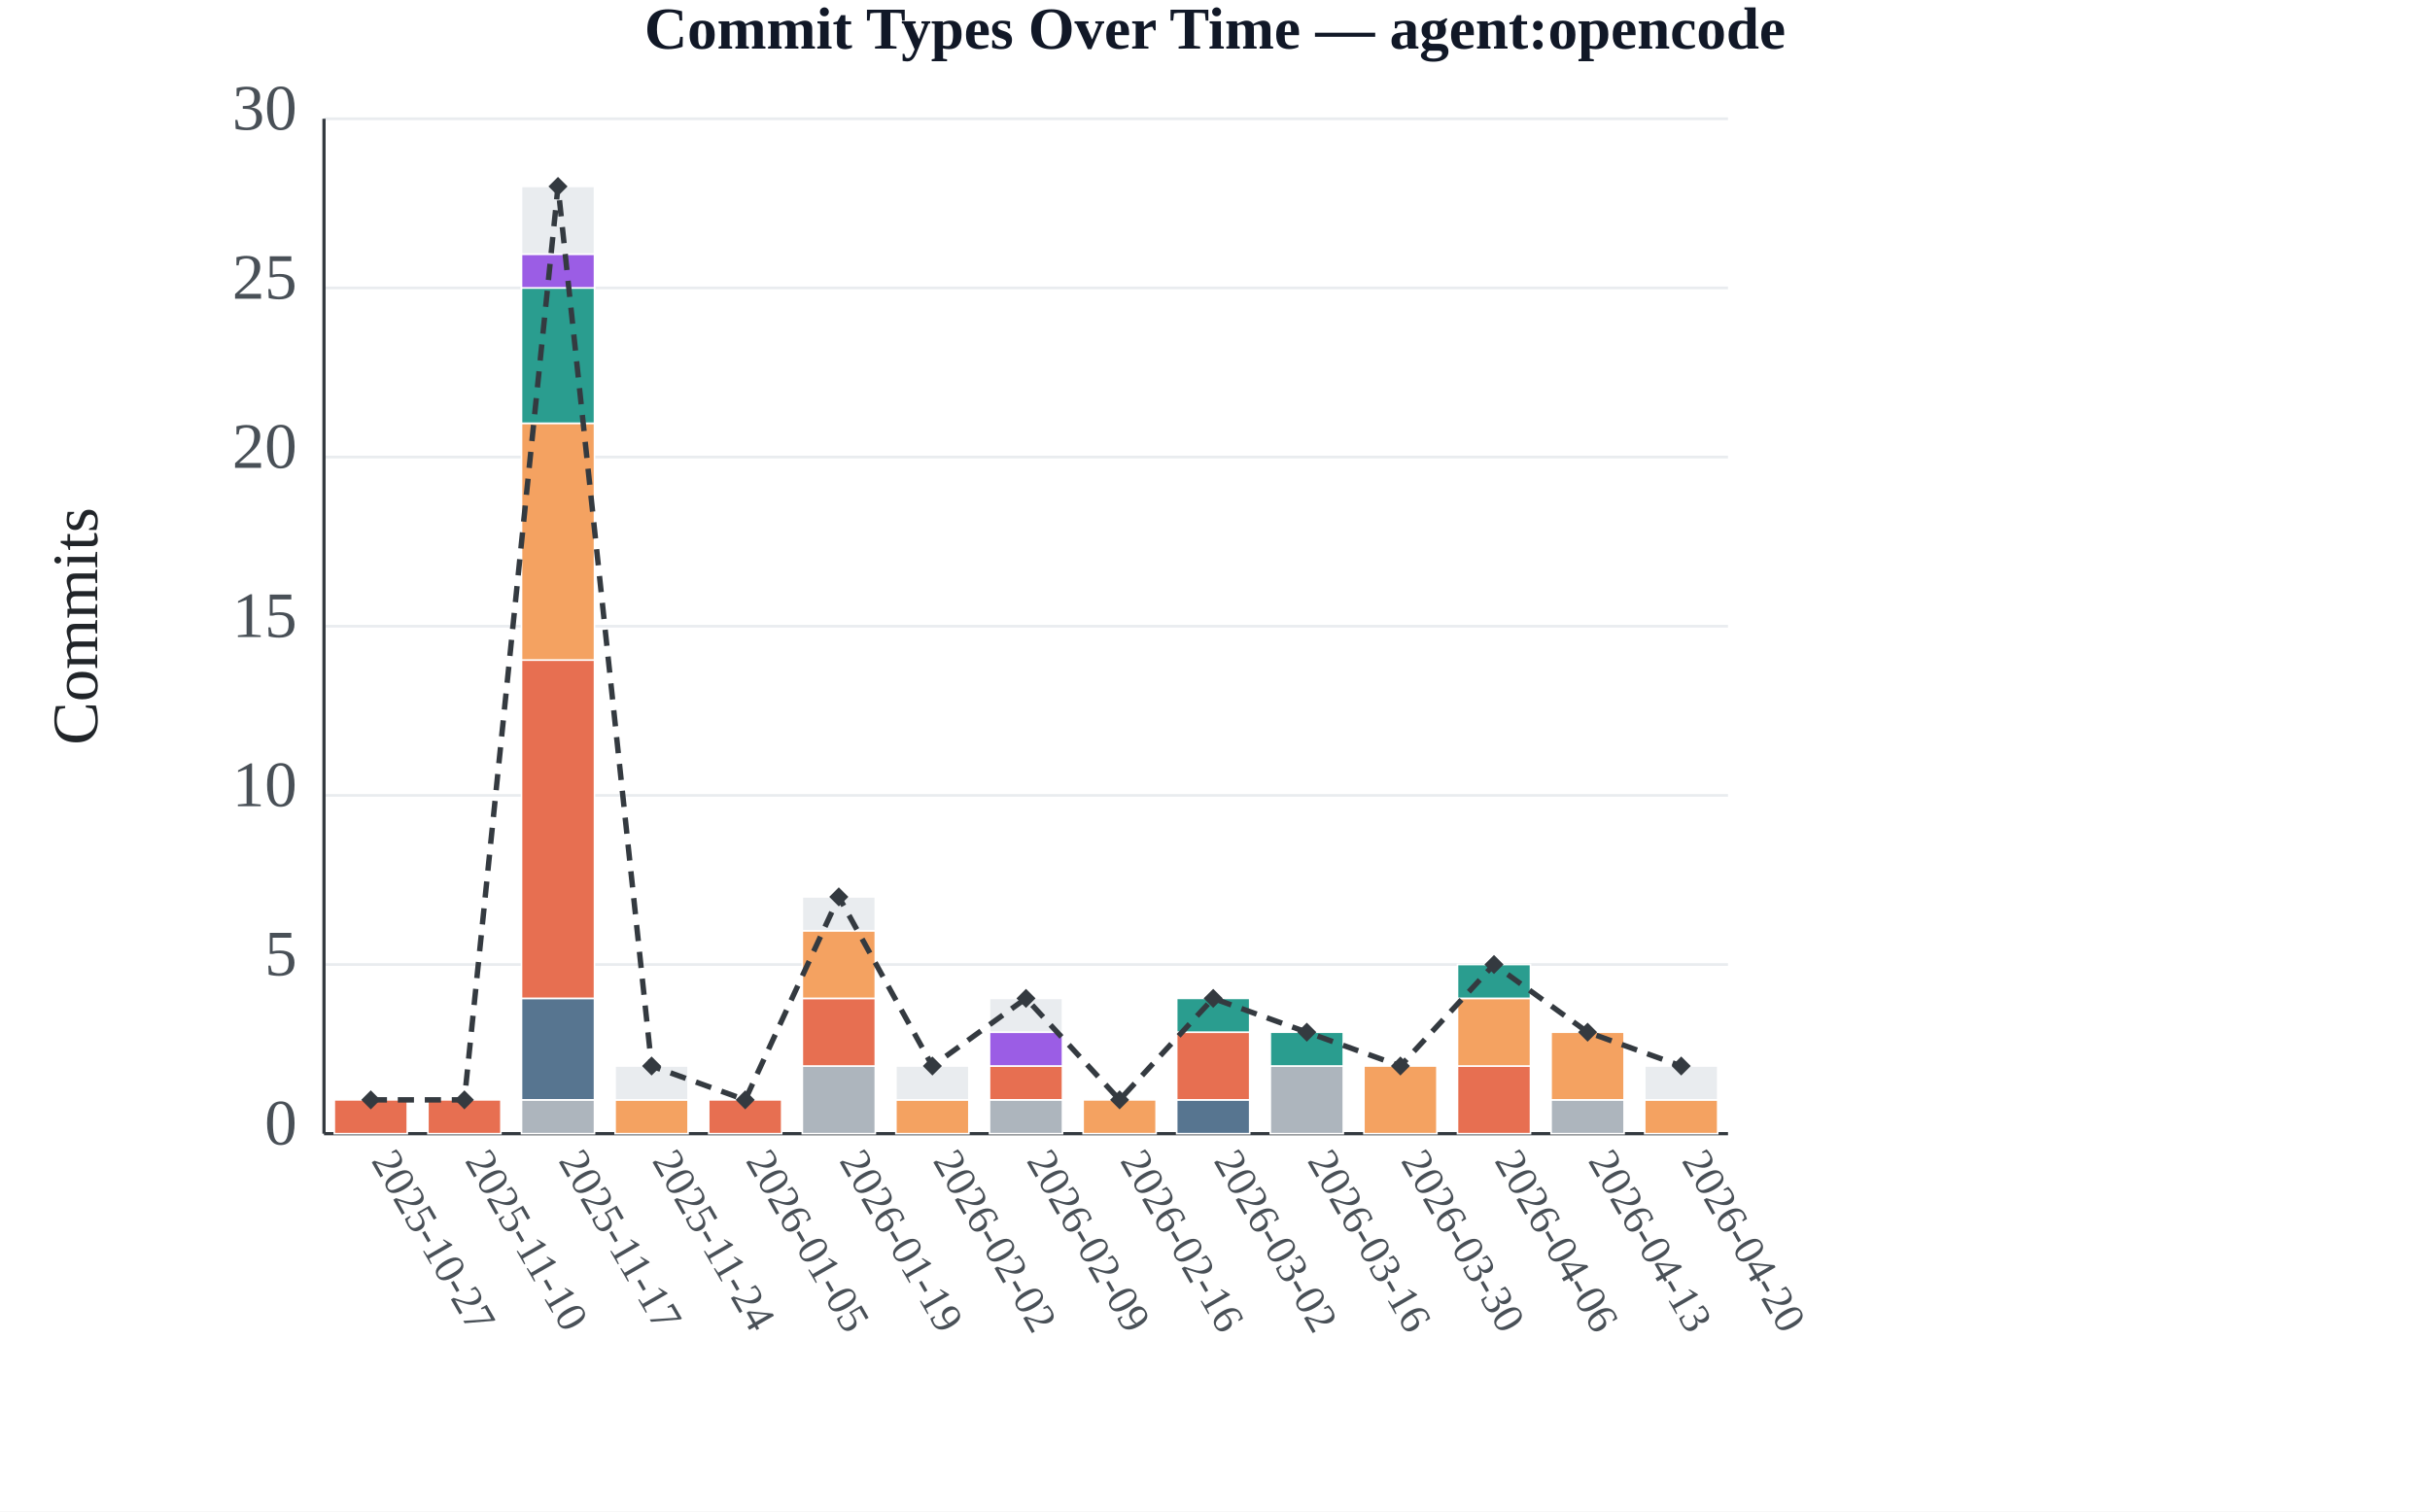
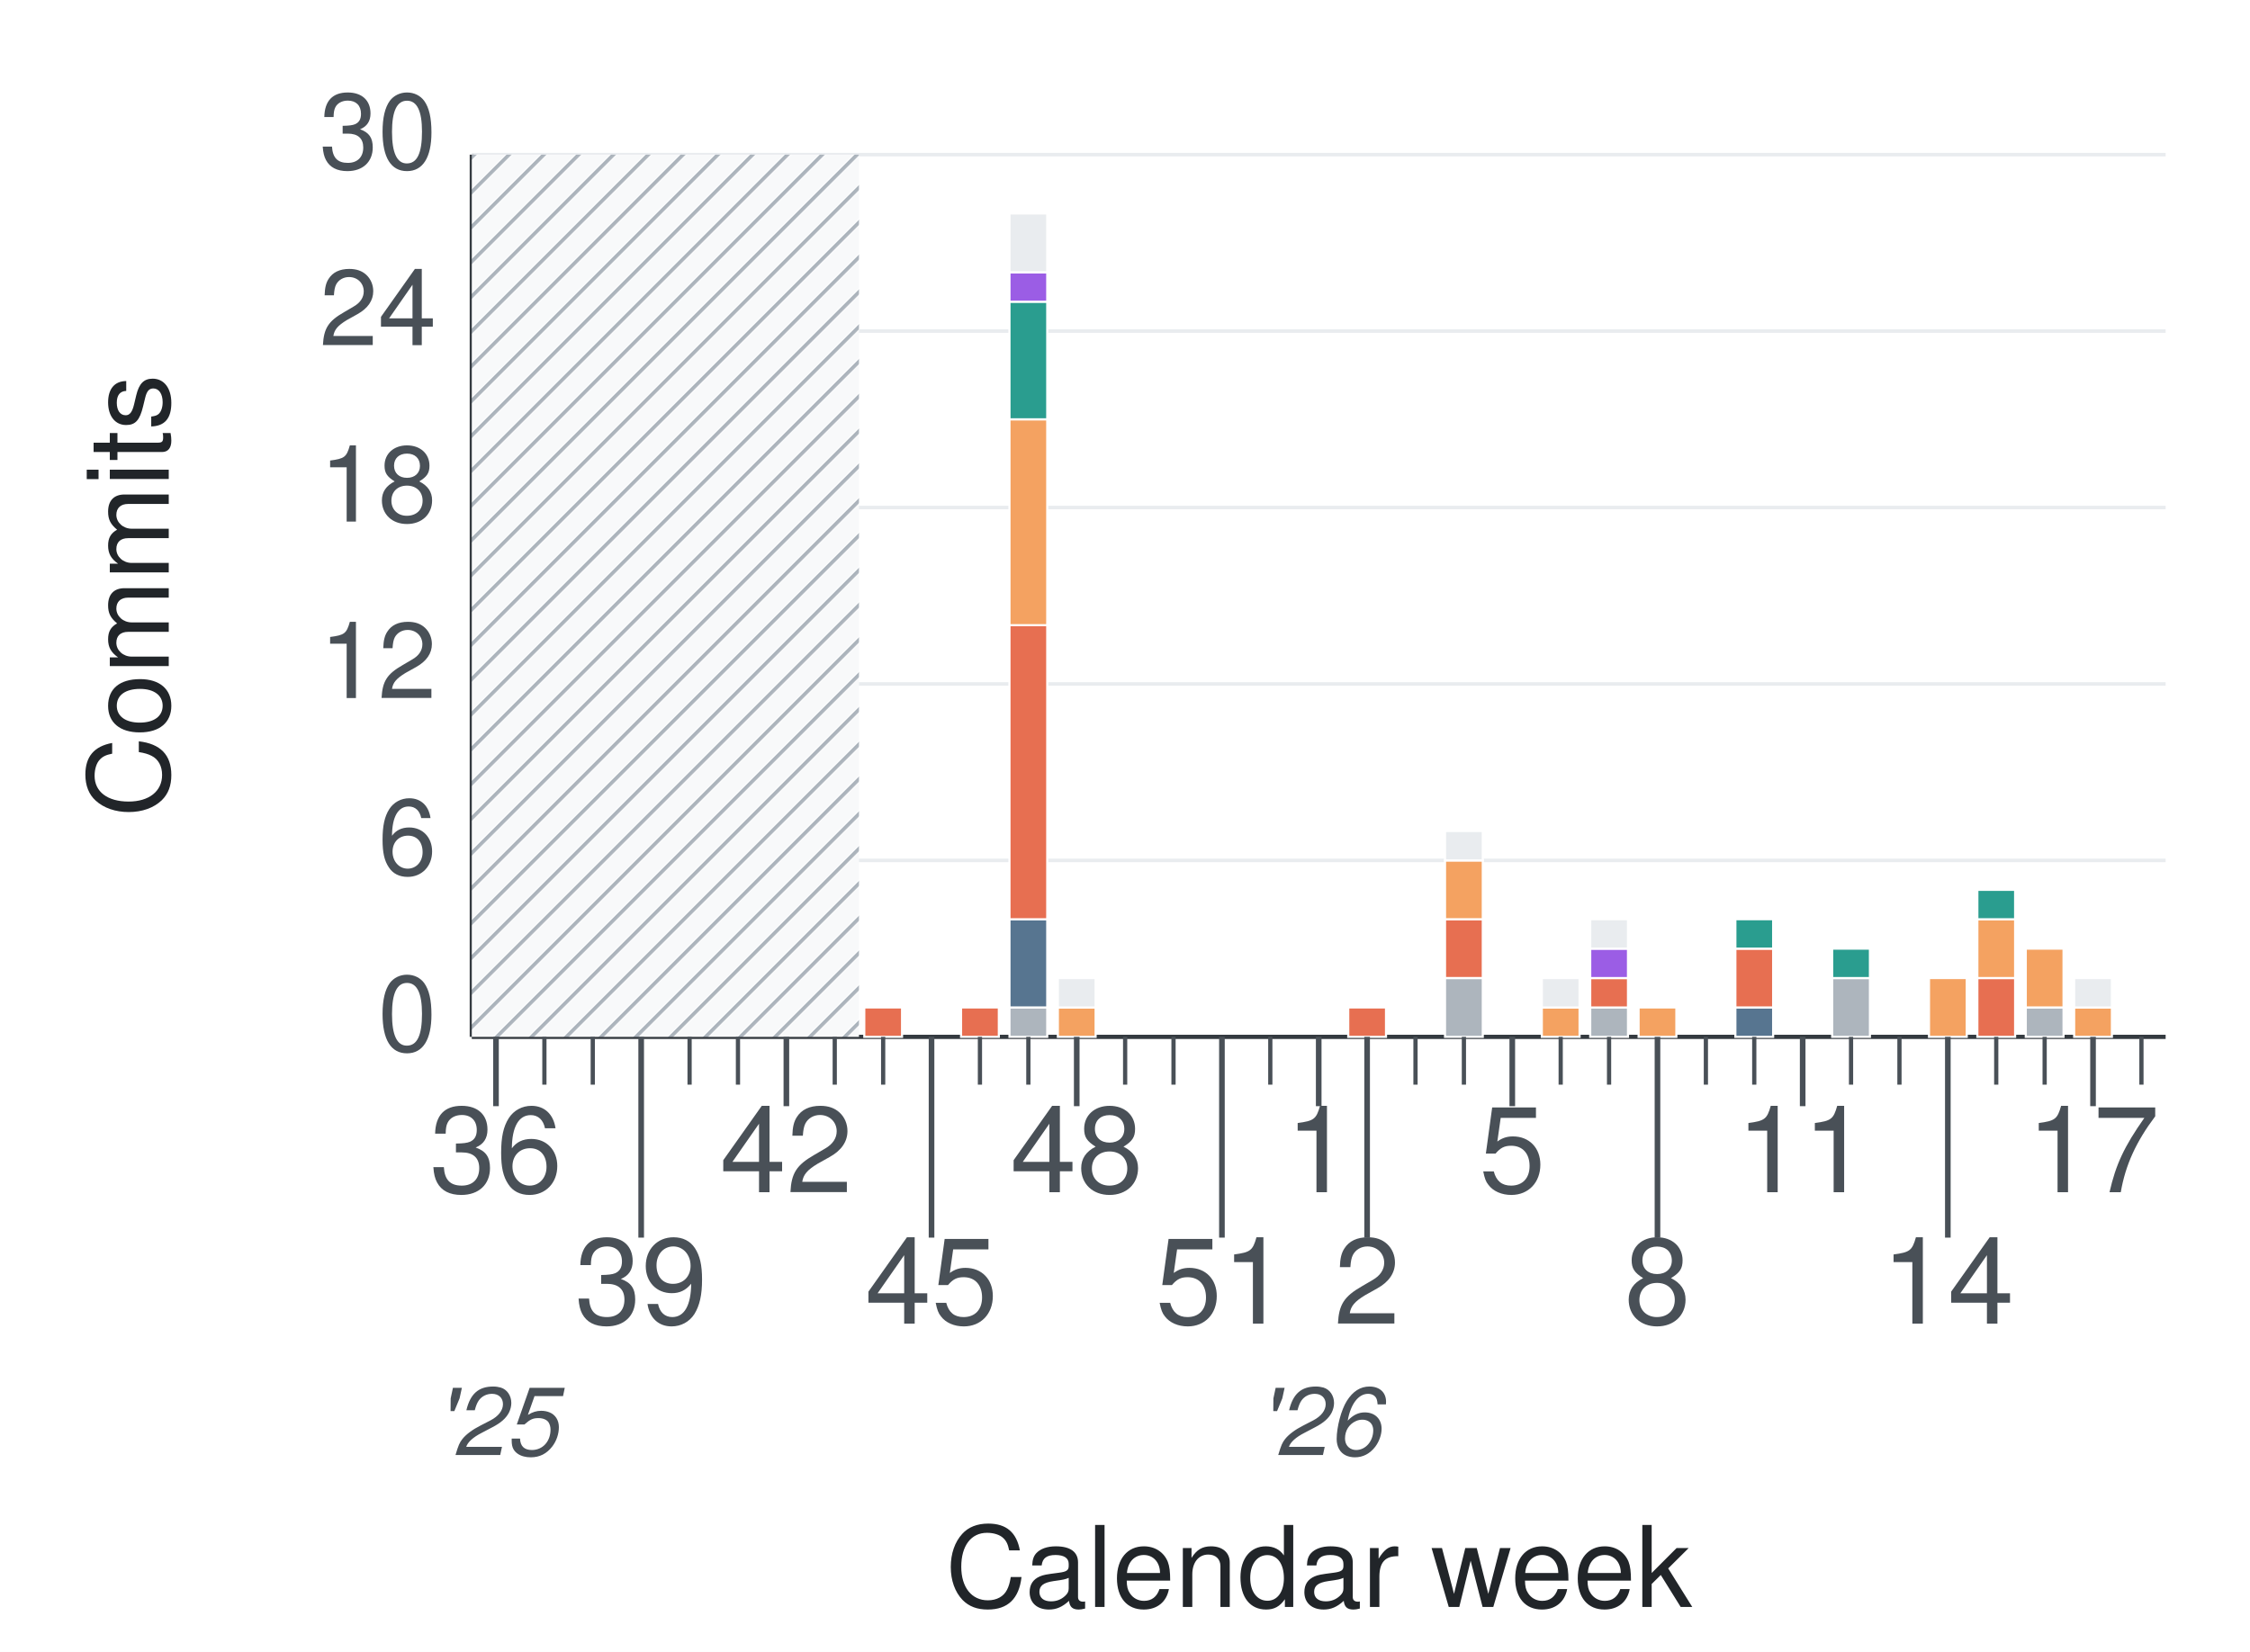
- <svg xmlns="http://www.w3.org/2000/svg" width="900" height="560" viewBox="0 0 900 560">
+ <svg xmlns="http://www.w3.org/2000/svg" font-family="Helvetica, Arial, Liberation Sans, DejaVu Sans, sans-serif" width="640" height="470" viewBox="0 0 640 470">
  <rect width="100%" height="100%" fill="white" />
-   <line x1="120.00" y1="420.00" x2="640.00" y2="420.00" stroke="#e9ecef" stroke-width="1" />
-   <text x="110.00" y="424.00" text-anchor="end" font-size="24" fill="#495057">0</text>
-   <line x1="120.00" y1="357.33" x2="640.00" y2="357.33" stroke="#e9ecef" stroke-width="1" />
-   <text x="110.00" y="361.33" text-anchor="end" font-size="24" fill="#495057">5</text>
-   <line x1="120.00" y1="294.67" x2="640.00" y2="294.67" stroke="#e9ecef" stroke-width="1" />
-   <text x="110.00" y="298.67" text-anchor="end" font-size="24" fill="#495057">10</text>
-   <line x1="120.00" y1="232.00" x2="640.00" y2="232.00" stroke="#e9ecef" stroke-width="1" />
-   <text x="110.00" y="236.00" text-anchor="end" font-size="24" fill="#495057">15</text>
-   <line x1="120.00" y1="169.33" x2="640.00" y2="169.33" stroke="#e9ecef" stroke-width="1" />
-   <text x="110.00" y="173.33" text-anchor="end" font-size="24" fill="#495057">20</text>
-   <line x1="120.00" y1="106.67" x2="640.00" y2="106.67" stroke="#e9ecef" stroke-width="1" />
-   <text x="110.00" y="110.67" text-anchor="end" font-size="24" fill="#495057">25</text>
-   <line x1="120.00" y1="44.00" x2="640.00" y2="44.00" stroke="#e9ecef" stroke-width="1" />
-   <text x="110.00" y="48.00" text-anchor="end" font-size="24" fill="#495057">30</text>
-   <line x1="120.00" y1="420.00" x2="640.00" y2="420.00" stroke="#343a40" stroke-width="1.2" />
-   <line x1="120.00" y1="44.00" x2="120.00" y2="420.00" stroke="#343a40" stroke-width="1.2" />
-   <text x="450.00" y="18" text-anchor="middle" font-size="22" font-weight="700" fill="#111827">Commit Types Over Time — agent:opencode</text>
-   <text x="36.00" y="232.00" transform="rotate(-90 36.00 232.00)" text-anchor="middle" font-size="24" fill="#212529">Commits</text>
-   <rect x="123.81" y="407.47" width="27.04" height="12.53" fill="#e76f51" stroke="white" stroke-width="0.6" />
-   <rect x="158.48" y="407.47" width="27.04" height="12.53" fill="#e76f51" stroke="white" stroke-width="0.6" />
-   <rect x="193.15" y="407.47" width="27.04" height="12.53" fill="#adb5bd" stroke="white" stroke-width="0.6" />
-   <rect x="193.15" y="369.87" width="27.04" height="37.60" fill="#577590" stroke="white" stroke-width="0.6" />
-   <rect x="193.15" y="244.53" width="27.04" height="125.33" fill="#e76f51" stroke="white" stroke-width="0.6" />
-   <rect x="193.15" y="156.80" width="27.04" height="87.73" fill="#f4a261" stroke="white" stroke-width="0.6" />
-   <rect x="193.15" y="106.67" width="27.04" height="50.13" fill="#2a9d8f" stroke="white" stroke-width="0.6" />
-   <rect x="193.15" y="94.13" width="27.04" height="12.53" fill="#9b5de5" stroke="white" stroke-width="0.6" />
-   <rect x="193.15" y="69.07" width="27.04" height="25.07" fill="#e9ecef" stroke="white" stroke-width="0.6" />
-   <rect x="227.81" y="407.47" width="27.04" height="12.53" fill="#f4a261" stroke="white" stroke-width="0.6" />
-   <rect x="227.81" y="394.93" width="27.04" height="12.53" fill="#e9ecef" stroke="white" stroke-width="0.6" />
-   <rect x="262.48" y="407.47" width="27.04" height="12.53" fill="#e76f51" stroke="white" stroke-width="0.6" />
-   <rect x="297.15" y="394.93" width="27.04" height="25.07" fill="#adb5bd" stroke="white" stroke-width="0.6" />
-   <rect x="297.15" y="369.87" width="27.04" height="25.07" fill="#e76f51" stroke="white" stroke-width="0.6" />
-   <rect x="297.15" y="344.80" width="27.04" height="25.07" fill="#f4a261" stroke="white" stroke-width="0.6" />
-   <rect x="297.15" y="332.27" width="27.04" height="12.53" fill="#e9ecef" stroke="white" stroke-width="0.6" />
-   <rect x="331.81" y="407.47" width="27.04" height="12.53" fill="#f4a261" stroke="white" stroke-width="0.6" />
-   <rect x="331.81" y="394.93" width="27.04" height="12.53" fill="#e9ecef" stroke="white" stroke-width="0.6" />
-   <rect x="366.48" y="407.47" width="27.04" height="12.53" fill="#adb5bd" stroke="white" stroke-width="0.6" />
-   <rect x="366.48" y="394.93" width="27.04" height="12.53" fill="#e76f51" stroke="white" stroke-width="0.6" />
-   <rect x="366.48" y="382.40" width="27.04" height="12.53" fill="#9b5de5" stroke="white" stroke-width="0.6" />
-   <rect x="366.48" y="369.87" width="27.04" height="12.53" fill="#e9ecef" stroke="white" stroke-width="0.6" />
-   <rect x="401.15" y="407.47" width="27.04" height="12.53" fill="#f4a261" stroke="white" stroke-width="0.6" />
-   <rect x="435.81" y="407.47" width="27.04" height="12.53" fill="#577590" stroke="white" stroke-width="0.6" />
-   <rect x="435.81" y="382.40" width="27.04" height="25.07" fill="#e76f51" stroke="white" stroke-width="0.6" />
-   <rect x="435.81" y="369.87" width="27.04" height="12.53" fill="#2a9d8f" stroke="white" stroke-width="0.6" />
-   <rect x="470.48" y="394.93" width="27.04" height="25.07" fill="#adb5bd" stroke="white" stroke-width="0.6" />
-   <rect x="470.48" y="382.40" width="27.04" height="12.53" fill="#2a9d8f" stroke="white" stroke-width="0.6" />
-   <rect x="505.15" y="394.93" width="27.04" height="25.07" fill="#f4a261" stroke="white" stroke-width="0.6" />
-   <rect x="539.81" y="394.93" width="27.04" height="25.07" fill="#e76f51" stroke="white" stroke-width="0.6" />
-   <rect x="539.81" y="369.87" width="27.04" height="25.07" fill="#f4a261" stroke="white" stroke-width="0.6" />
-   <rect x="539.81" y="357.33" width="27.04" height="12.53" fill="#2a9d8f" stroke="white" stroke-width="0.6" />
-   <rect x="574.48" y="407.47" width="27.04" height="12.53" fill="#adb5bd" stroke="white" stroke-width="0.6" />
-   <rect x="574.48" y="382.40" width="27.04" height="25.07" fill="#f4a261" stroke="white" stroke-width="0.6" />
-   <rect x="609.15" y="407.47" width="27.04" height="12.53" fill="#f4a261" stroke="white" stroke-width="0.6" />
-   <rect x="609.15" y="394.93" width="27.04" height="12.53" fill="#e9ecef" stroke="white" stroke-width="0.6" />
-   <polyline fill="none" stroke="#343a40" stroke-width="2" stroke-dasharray="6 4" points="137.33,407.47 172.00,407.47 206.67,69.07 241.33,394.93 276.00,407.47 310.67,332.27 345.33,394.93 380.00,369.87 414.67,407.47 449.33,369.87 484.00,382.40 518.67,394.93 553.33,357.33 588.00,382.40 622.67,394.93" />
-   <rect x="134.83" y="404.97" width="5" height="5" fill="#343a40" transform="rotate(45 137.33 407.47)" />
-   <rect x="169.50" y="404.97" width="5" height="5" fill="#343a40" transform="rotate(45 172.00 407.47)" />
-   <rect x="204.17" y="66.57" width="5" height="5" fill="#343a40" transform="rotate(45 206.67 69.07)" />
-   <rect x="238.83" y="392.43" width="5" height="5" fill="#343a40" transform="rotate(45 241.33 394.93)" />
-   <rect x="273.50" y="404.97" width="5" height="5" fill="#343a40" transform="rotate(45 276.00 407.47)" />
-   <rect x="308.17" y="329.77" width="5" height="5" fill="#343a40" transform="rotate(45 310.67 332.27)" />
-   <rect x="342.83" y="392.43" width="5" height="5" fill="#343a40" transform="rotate(45 345.33 394.93)" />
-   <rect x="377.50" y="367.37" width="5" height="5" fill="#343a40" transform="rotate(45 380.00 369.87)" />
-   <rect x="412.17" y="404.97" width="5" height="5" fill="#343a40" transform="rotate(45 414.67 407.47)" />
-   <rect x="446.83" y="367.37" width="5" height="5" fill="#343a40" transform="rotate(45 449.33 369.87)" />
-   <rect x="481.50" y="379.90" width="5" height="5" fill="#343a40" transform="rotate(45 484.00 382.40)" />
-   <rect x="516.17" y="392.43" width="5" height="5" fill="#343a40" transform="rotate(45 518.67 394.93)" />
-   <rect x="550.83" y="354.83" width="5" height="5" fill="#343a40" transform="rotate(45 553.33 357.33)" />
-   <rect x="585.50" y="379.90" width="5" height="5" fill="#343a40" transform="rotate(45 588.00 382.40)" />
-   <rect x="620.17" y="392.43" width="5" height="5" fill="#343a40" transform="rotate(45 622.67 394.93)" />
-   <text x="137.33" y="430.00" transform="rotate(60 137.33 430.00)" font-size="16" text-anchor="start" fill="#495057">2025-10-27</text>
-   <text x="172.00" y="430.00" transform="rotate(60 172.00 430.00)" font-size="16" text-anchor="start" fill="#495057">2025-11-10</text>
-   <text x="206.67" y="430.00" transform="rotate(60 206.67 430.00)" font-size="16" text-anchor="start" fill="#495057">2025-11-17</text>
-   <text x="241.33" y="430.00" transform="rotate(60 241.33 430.00)" font-size="16" text-anchor="start" fill="#495057">2025-11-24</text>
-   <text x="276.00" y="430.00" transform="rotate(60 276.00 430.00)" font-size="16" text-anchor="start" fill="#495057">2026-01-05</text>
-   <text x="310.67" y="430.00" transform="rotate(60 310.67 430.00)" font-size="16" text-anchor="start" fill="#495057">2026-01-19</text>
-   <text x="345.33" y="430.00" transform="rotate(60 345.33 430.00)" font-size="16" text-anchor="start" fill="#495057">2026-02-02</text>
-   <text x="380.00" y="430.00" transform="rotate(60 380.00 430.00)" font-size="16" text-anchor="start" fill="#495057">2026-02-09</text>
-   <text x="414.67" y="430.00" transform="rotate(60 414.67 430.00)" font-size="16" text-anchor="start" fill="#495057">2026-02-16</text>
-   <text x="449.33" y="430.00" transform="rotate(60 449.33 430.00)" font-size="16" text-anchor="start" fill="#495057">2026-03-02</text>
-   <text x="484.00" y="430.00" transform="rotate(60 484.00 430.00)" font-size="16" text-anchor="start" fill="#495057">2026-03-16</text>
-   <text x="518.67" y="430.00" transform="rotate(60 518.67 430.00)" font-size="16" text-anchor="start" fill="#495057">2026-03-30</text>
-   <text x="553.33" y="430.00" transform="rotate(60 553.33 430.00)" font-size="16" text-anchor="start" fill="#495057">2026-04-06</text>
-   <text x="588.00" y="430.00" transform="rotate(60 588.00 430.00)" font-size="16" text-anchor="start" fill="#495057">2026-04-13</text>
-   <text x="622.67" y="430.00" transform="rotate(60 622.67 430.00)" font-size="16" text-anchor="start" fill="#495057">2026-04-20</text>
+   <defs>
+     <pattern id="gapHatch" width="7" height="7" patternUnits="userSpaceOnUse" patternTransform="rotate(45)">
+       <rect width="7" height="7" fill="#f8f9fa" />
+       <line x1="0" y1="0" x2="0" y2="7" stroke="#adb5bd" stroke-width="2" />
+     </pattern>
+   </defs>
+   <line x1="134.20" y1="295.00" x2="616.00" y2="295.00" stroke="#e9ecef" stroke-width="1" />
+   <text x="124.20" y="299.00" text-anchor="end" font-size="30" fill="#495057">0</text>
+   <line x1="134.20" y1="244.80" x2="616.00" y2="244.80" stroke="#e9ecef" stroke-width="1" />
+   <text x="124.20" y="248.80" text-anchor="end" font-size="30" fill="#495057">6</text>
+   <line x1="134.20" y1="194.60" x2="616.00" y2="194.60" stroke="#e9ecef" stroke-width="1" />
+   <text x="124.20" y="198.60" text-anchor="end" font-size="30" fill="#495057">12</text>
+   <line x1="134.20" y1="144.40" x2="616.00" y2="144.40" stroke="#e9ecef" stroke-width="1" />
+   <text x="124.20" y="148.40" text-anchor="end" font-size="30" fill="#495057">18</text>
+   <line x1="134.20" y1="94.20" x2="616.00" y2="94.20" stroke="#e9ecef" stroke-width="1" />
+   <text x="124.20" y="98.20" text-anchor="end" font-size="30" fill="#495057">24</text>
+   <line x1="134.20" y1="44.00" x2="616.00" y2="44.00" stroke="#e9ecef" stroke-width="1" />
+   <text x="124.20" y="48.00" text-anchor="end" font-size="30" fill="#495057">30</text>
+   <line x1="134.20" y1="295.00" x2="616.00" y2="295.00" stroke="#343a40" stroke-width="1.2" />
+   <line x1="134.20" y1="44.00" x2="134.20" y2="295.00" stroke="#343a40" stroke-width="1.2" />
+   <text x="48.00" y="169.50" transform="rotate(-90 48.00 169.50)" text-anchor="middle" font-size="32" fill="#212529">Commits</text>
+   <text x="375.10" y="457.20" text-anchor="middle" font-size="32" fill="#212529">Calendar week</text>
+   <rect x="134.20" y="44.00" width="110.13" height="251.00" fill="url(#gapHatch)" stroke="none" />
+   <rect x="245.84" y="286.63" width="10.74" height="8.37" fill="#e76f51" stroke="white" stroke-width="0.6" />
+   <rect x="273.37" y="286.63" width="10.74" height="8.37" fill="#e76f51" stroke="white" stroke-width="0.6" />
+   <rect x="287.14" y="286.63" width="10.74" height="8.37" fill="#adb5bd" stroke="white" stroke-width="0.6" />
+   <rect x="287.14" y="261.53" width="10.74" height="25.10" fill="#577590" stroke="white" stroke-width="0.6" />
+   <rect x="287.14" y="177.87" width="10.74" height="83.67" fill="#e76f51" stroke="white" stroke-width="0.6" />
+   <rect x="287.14" y="119.30" width="10.74" height="58.57" fill="#f4a261" stroke="white" stroke-width="0.6" />
+   <rect x="287.14" y="85.83" width="10.74" height="33.47" fill="#2a9d8f" stroke="white" stroke-width="0.6" />
+   <rect x="287.14" y="77.47" width="10.74" height="8.37" fill="#9b5de5" stroke="white" stroke-width="0.6" />
+   <rect x="287.14" y="60.73" width="10.74" height="16.73" fill="#e9ecef" stroke="white" stroke-width="0.6" />
+   <rect x="300.90" y="286.63" width="10.74" height="8.37" fill="#f4a261" stroke="white" stroke-width="0.6" />
+   <rect x="300.90" y="278.27" width="10.74" height="8.37" fill="#e9ecef" stroke="white" stroke-width="0.6" />
+   <rect x="383.50" y="286.63" width="10.74" height="8.37" fill="#e76f51" stroke="white" stroke-width="0.6" />
+   <rect x="411.03" y="278.27" width="10.74" height="16.73" fill="#adb5bd" stroke="white" stroke-width="0.6" />
+   <rect x="411.03" y="261.53" width="10.74" height="16.73" fill="#e76f51" stroke="white" stroke-width="0.6" />
+   <rect x="411.03" y="244.80" width="10.74" height="16.73" fill="#f4a261" stroke="white" stroke-width="0.6" />
+   <rect x="411.03" y="236.43" width="10.74" height="8.37" fill="#e9ecef" stroke="white" stroke-width="0.6" />
+   <rect x="438.56" y="286.63" width="10.74" height="8.37" fill="#f4a261" stroke="white" stroke-width="0.6" />
+   <rect x="438.56" y="278.27" width="10.74" height="8.37" fill="#e9ecef" stroke="white" stroke-width="0.6" />
+   <rect x="452.33" y="286.63" width="10.74" height="8.37" fill="#adb5bd" stroke="white" stroke-width="0.6" />
+   <rect x="452.33" y="278.27" width="10.74" height="8.37" fill="#e76f51" stroke="white" stroke-width="0.6" />
+   <rect x="452.33" y="269.90" width="10.74" height="8.37" fill="#9b5de5" stroke="white" stroke-width="0.6" />
+   <rect x="452.33" y="261.53" width="10.74" height="8.37" fill="#e9ecef" stroke="white" stroke-width="0.6" />
+   <rect x="466.09" y="286.63" width="10.74" height="8.37" fill="#f4a261" stroke="white" stroke-width="0.6" />
+   <rect x="493.62" y="286.63" width="10.74" height="8.37" fill="#577590" stroke="white" stroke-width="0.6" />
+   <rect x="493.62" y="269.90" width="10.74" height="16.73" fill="#e76f51" stroke="white" stroke-width="0.6" />
+   <rect x="493.62" y="261.53" width="10.74" height="8.37" fill="#2a9d8f" stroke="white" stroke-width="0.6" />
+   <rect x="521.15" y="278.27" width="10.74" height="16.73" fill="#adb5bd" stroke="white" stroke-width="0.6" />
+   <rect x="521.15" y="269.90" width="10.74" height="8.37" fill="#2a9d8f" stroke="white" stroke-width="0.6" />
+   <rect x="548.69" y="278.27" width="10.74" height="16.73" fill="#f4a261" stroke="white" stroke-width="0.6" />
+   <rect x="562.45" y="278.27" width="10.74" height="16.73" fill="#e76f51" stroke="white" stroke-width="0.6" />
+   <rect x="562.45" y="261.53" width="10.74" height="16.73" fill="#f4a261" stroke="white" stroke-width="0.6" />
+   <rect x="562.45" y="253.17" width="10.74" height="8.37" fill="#2a9d8f" stroke="white" stroke-width="0.6" />
+   <rect x="576.22" y="286.63" width="10.74" height="8.37" fill="#adb5bd" stroke="white" stroke-width="0.6" />
+   <rect x="576.22" y="269.90" width="10.74" height="16.73" fill="#f4a261" stroke="white" stroke-width="0.6" />
+   <rect x="589.98" y="286.63" width="10.74" height="8.37" fill="#f4a261" stroke="white" stroke-width="0.6" />
+   <rect x="589.98" y="278.27" width="10.74" height="8.37" fill="#e9ecef" stroke="white" stroke-width="0.6" />
+   <line x1="141.08" y1="295.00" x2="141.08" y2="314.72" stroke="#495057" stroke-width="1.6" />
+   <line x1="154.85" y1="295.00" x2="154.85" y2="308.60" stroke="#495057" stroke-width="1.2" />
+   <line x1="168.61" y1="295.00" x2="168.61" y2="308.60" stroke="#495057" stroke-width="1.2" />
+   <line x1="182.38" y1="295.00" x2="182.38" y2="352.12" stroke="#495057" stroke-width="1.6" />
+   <line x1="196.15" y1="295.00" x2="196.15" y2="308.60" stroke="#495057" stroke-width="1.2" />
+   <line x1="209.91" y1="295.00" x2="209.91" y2="308.60" stroke="#495057" stroke-width="1.2" />
+   <line x1="223.68" y1="295.00" x2="223.68" y2="314.72" stroke="#495057" stroke-width="1.6" />
+   <line x1="237.44" y1="295.00" x2="237.44" y2="308.60" stroke="#495057" stroke-width="1.2" />
+   <line x1="251.21" y1="295.00" x2="251.21" y2="308.60" stroke="#495057" stroke-width="1.2" />
+   <line x1="264.97" y1="295.00" x2="264.97" y2="352.12" stroke="#495057" stroke-width="1.6" />
+   <line x1="278.74" y1="295.00" x2="278.74" y2="308.60" stroke="#495057" stroke-width="1.2" />
+   <line x1="292.51" y1="295.00" x2="292.51" y2="308.60" stroke="#495057" stroke-width="1.2" />
+   <line x1="306.27" y1="295.00" x2="306.27" y2="314.72" stroke="#495057" stroke-width="1.6" />
+   <line x1="320.04" y1="295.00" x2="320.04" y2="308.60" stroke="#495057" stroke-width="1.2" />
+   <line x1="333.80" y1="295.00" x2="333.80" y2="308.60" stroke="#495057" stroke-width="1.2" />
+   <line x1="347.57" y1="295.00" x2="347.57" y2="352.12" stroke="#495057" stroke-width="1.6" />
+   <line x1="361.33" y1="295.00" x2="361.33" y2="308.60" stroke="#495057" stroke-width="1.2" />
+   <line x1="375.10" y1="295.00" x2="375.10" y2="314.72" stroke="#495057" stroke-width="1.6" />
+   <line x1="388.87" y1="295.00" x2="388.87" y2="352.12" stroke="#495057" stroke-width="1.6" />
+   <line x1="402.63" y1="295.00" x2="402.63" y2="308.60" stroke="#495057" stroke-width="1.2" />
+   <line x1="416.40" y1="295.00" x2="416.40" y2="308.60" stroke="#495057" stroke-width="1.2" />
+   <line x1="430.16" y1="295.00" x2="430.16" y2="314.72" stroke="#495057" stroke-width="1.6" />
+   <line x1="443.93" y1="295.00" x2="443.93" y2="308.60" stroke="#495057" stroke-width="1.2" />
+   <line x1="457.69" y1="295.00" x2="457.69" y2="308.60" stroke="#495057" stroke-width="1.2" />
+   <line x1="471.46" y1="295.00" x2="471.46" y2="352.12" stroke="#495057" stroke-width="1.6" />
+   <line x1="485.23" y1="295.00" x2="485.23" y2="308.60" stroke="#495057" stroke-width="1.2" />
+   <line x1="498.99" y1="295.00" x2="498.99" y2="308.60" stroke="#495057" stroke-width="1.2" />
+   <line x1="512.76" y1="295.00" x2="512.76" y2="314.72" stroke="#495057" stroke-width="1.6" />
+   <line x1="526.52" y1="295.00" x2="526.52" y2="308.60" stroke="#495057" stroke-width="1.2" />
+   <line x1="540.29" y1="295.00" x2="540.29" y2="308.60" stroke="#495057" stroke-width="1.2" />
+   <line x1="554.05" y1="295.00" x2="554.05" y2="352.12" stroke="#495057" stroke-width="1.6" />
+   <line x1="567.82" y1="295.00" x2="567.82" y2="308.60" stroke="#495057" stroke-width="1.2" />
+   <line x1="581.59" y1="295.00" x2="581.59" y2="308.60" stroke="#495057" stroke-width="1.2" />
+   <line x1="595.35" y1="295.00" x2="595.35" y2="314.72" stroke="#495057" stroke-width="1.6" />
+   <line x1="609.12" y1="295.00" x2="609.12" y2="308.60" stroke="#495057" stroke-width="1.2" />
+   <text x="141.08" y="339.20" text-anchor="middle" font-size="34" fill="#495057">36</text>
+   <text x="182.38" y="376.60" text-anchor="middle" font-size="34" fill="#495057">39</text>
+   <text x="223.68" y="339.20" text-anchor="middle" font-size="34" fill="#495057">42</text>
+   <text x="264.97" y="376.60" text-anchor="middle" font-size="34" fill="#495057">45</text>
+   <text x="306.27" y="339.20" text-anchor="middle" font-size="34" fill="#495057">48</text>
+   <text x="347.57" y="376.60" text-anchor="middle" font-size="34" fill="#495057">51</text>
+   <text x="375.10" y="339.20" text-anchor="middle" font-size="34" fill="#495057">1</text>
+   <text x="388.87" y="376.60" text-anchor="middle" font-size="34" fill="#495057">2</text>
+   <text x="430.16" y="339.20" text-anchor="middle" font-size="34" fill="#495057">5</text>
+   <text x="471.46" y="376.60" text-anchor="middle" font-size="34" fill="#495057">8</text>
+   <text x="512.76" y="339.20" text-anchor="middle" font-size="34" fill="#495057">11</text>
+   <text x="554.05" y="376.60" text-anchor="middle" font-size="34" fill="#495057">14</text>
+   <text x="595.35" y="339.20" text-anchor="middle" font-size="34" fill="#495057">17</text>
+   <text x="141.08" y="414.00" text-anchor="middle" font-size="27" font-style="italic" fill="#495057">'25</text>
+   <text x="375.10" y="414.00" text-anchor="middle" font-size="27" font-style="italic" fill="#495057">'26</text>
</svg>
